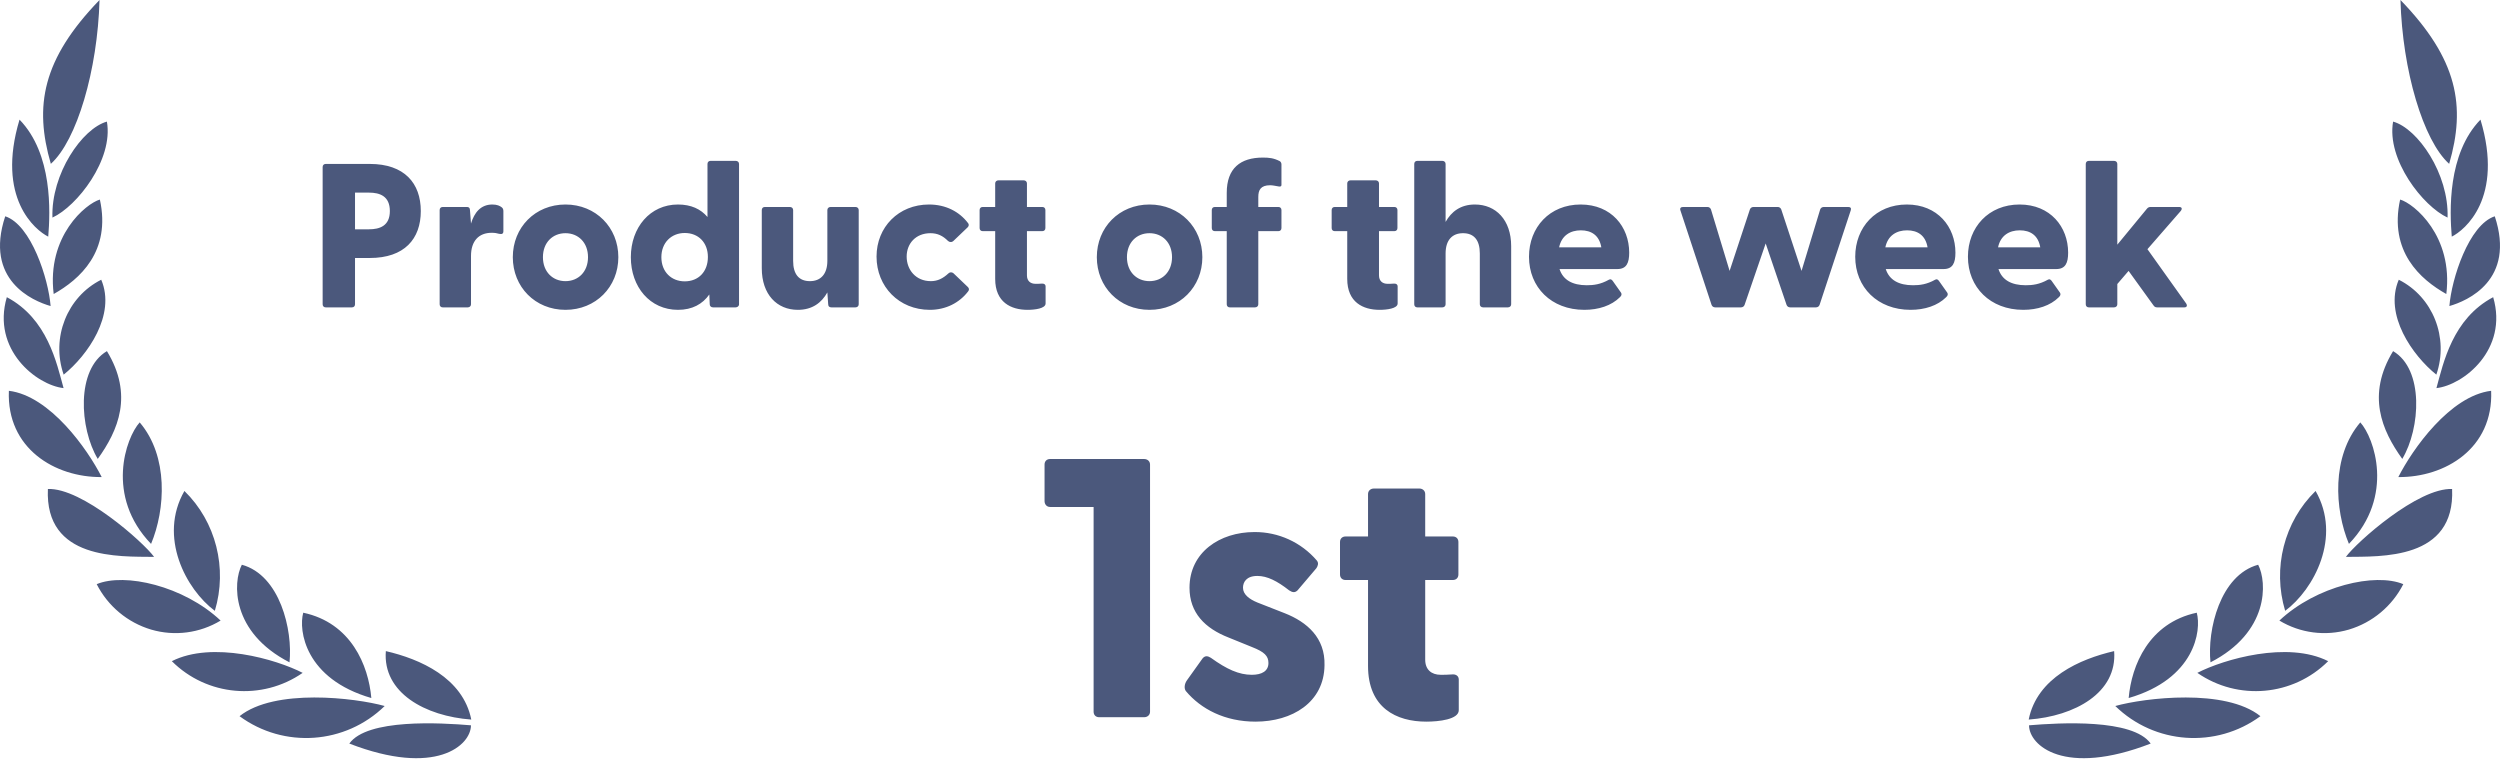
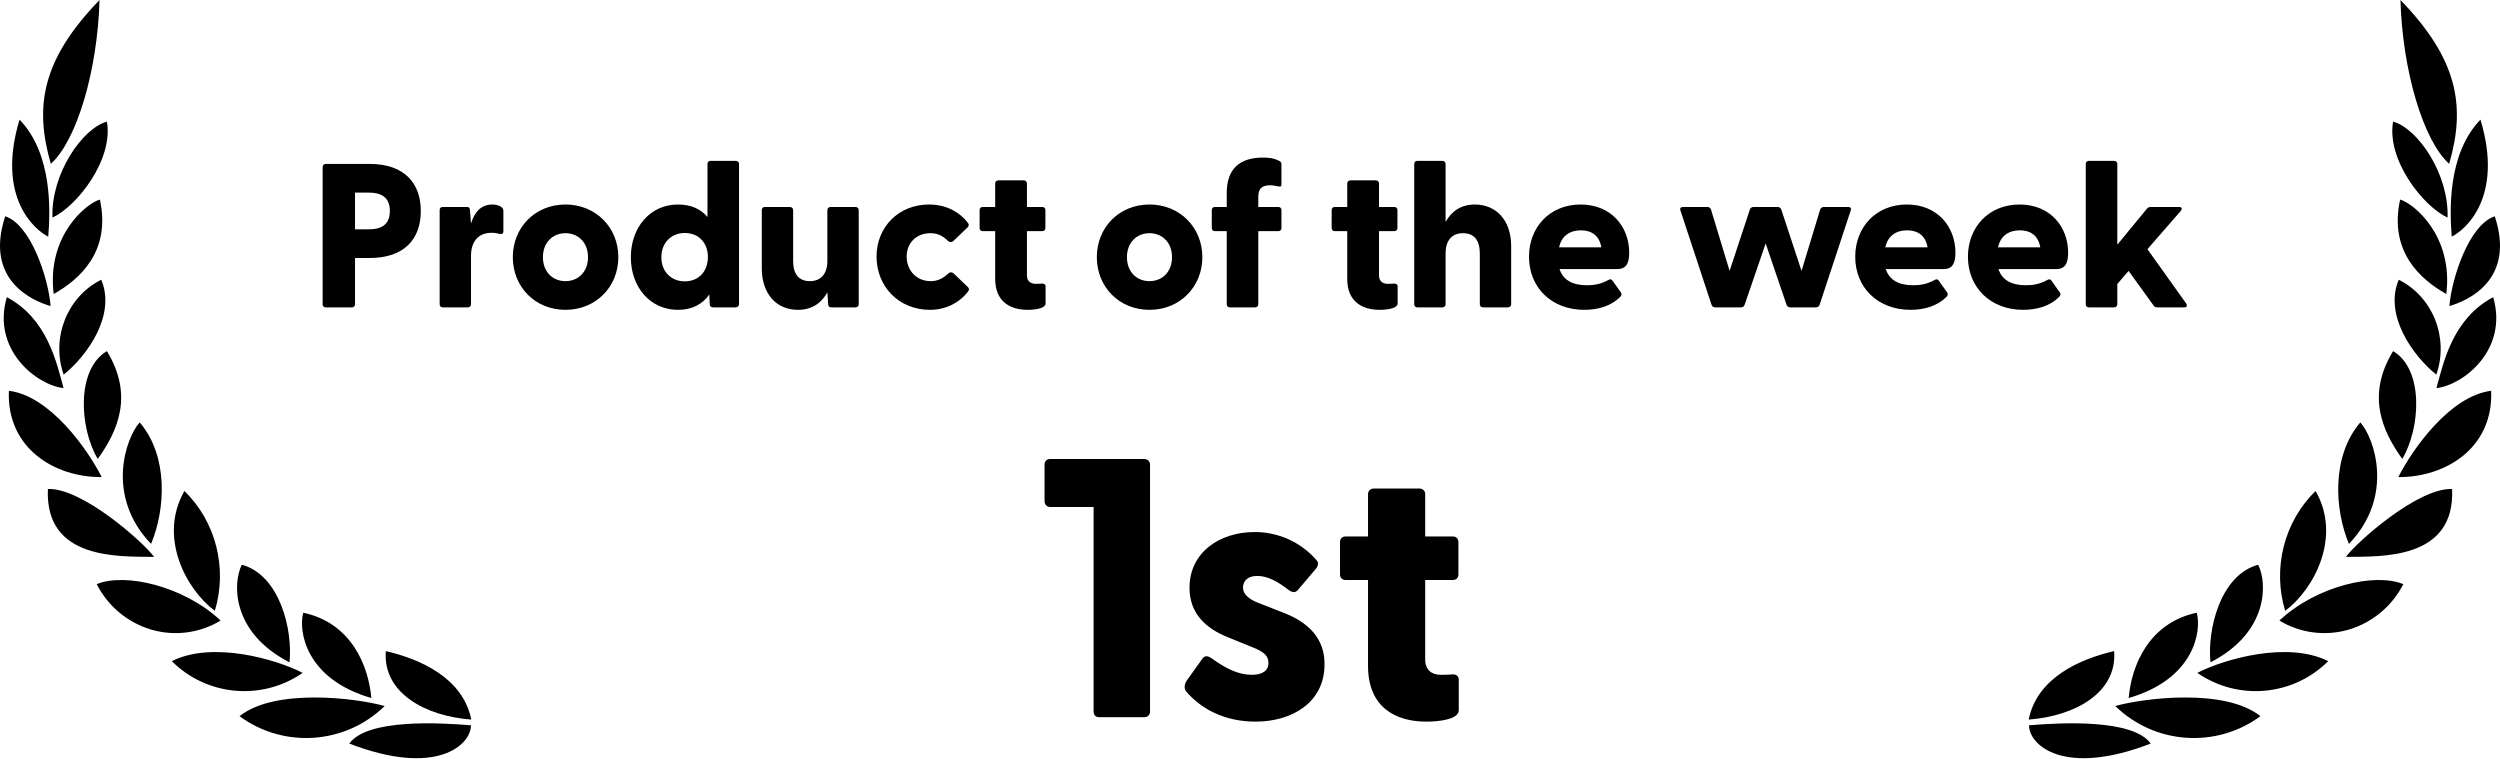
<svg xmlns="http://www.w3.org/2000/svg" viewBox="0 0 122 37">
-   <path d="M104.953 36.286c-4.22 1.634-5.936.086-5.936-.891 1.495-.126 5.067-.331 5.936.891Zm5.356-1.336a5.486 5.486 0 0 1-7.083-.497c1.44-.4 5.372-.874 7.083.497Zm-7.139-3.176c.16 2.033-1.922 3.176-4.17 3.341.41-2.045 2.509-2.958 4.17-3.341Zm4.032-1.874c.238.869-.089 3.228-3.323 4.164.139-1.593.986-3.667 3.323-4.164Zm6.413 2.365a5.005 5.005 0 0 1-6.385.571c1.296-.668 4.408-1.57 6.385-.571Zm-3.417-4.706c.443.856.537 3.295-2.326 4.763-.166-1.57.465-4.255 2.326-4.763Zm7.083.948a4.389 4.389 0 0 1-2.657 2.217 4.243 4.243 0 0 1-3.39-.44c1.805-1.697 4.685-2.348 6.047-1.777Zm-4.28-4.547c1.284 2.24-.073 4.798-1.485 5.849-.628-2.082-.052-4.351 1.484-5.849Zm6.662-.097c.155 3.479-3.478 3.29-5.184 3.313.537-.731 3.522-3.381 5.184-3.313Zm-4.48-3.25c.675.743 1.688 3.599-.555 5.929-.703-1.685-.858-4.272.554-5.929Zm6.385-1.542c.116 2.81-2.249 4.232-4.53 4.21.686-1.354 2.52-3.964 4.53-4.21Zm-4.785-1.936c1.512.89 1.34 3.764.448 5.26-1.002-1.393-1.75-3.124-.448-5.26Zm4.884-2.633c.748 2.559-1.45 4.29-2.769 4.438.338-1.222.781-3.387 2.77-4.438Zm-4.607-.851c1.667.835 2.457 2.832 1.833 4.632-1.163-.937-2.564-2.919-1.833-4.632Zm4.685-3.096c1.03 3.113-1.335 4.13-2.215 4.38.105-1.324.947-3.963 2.215-4.38Zm-4.619-.817c.676.195 2.603 1.777 2.254 4.61-1.268-.714-2.808-2.074-2.254-4.61Zm3.921-3.9c1.152 3.826-.77 5.397-1.401 5.71-.1-1.21-.222-4.037 1.401-5.71Zm-4.264.096c1.207.337 2.73 2.553 2.658 4.684-1.196-.548-2.985-2.827-2.658-4.684Zm.36-5.934c2.802 2.896 3.195 5.18 2.376 7.996-1.269-1.142-2.282-4.569-2.376-7.996ZM17.047 36.286c4.22 1.634 5.936.086 5.936-.891-1.495-.126-5.067-.331-5.936.891ZM11.69 34.95a5.486 5.486 0 0 0 7.083-.497c-1.44-.4-5.372-.874-7.083.497Zm7.139-3.176c-.16 2.033 1.922 3.176 4.17 3.341-.41-2.045-2.509-2.958-4.17-3.341ZM14.798 29.9c-.238.869.089 3.228 3.323 4.164-.139-1.593-.986-3.667-3.323-4.164Zm-6.413 2.365a5.005 5.005 0 0 0 6.385.571c-1.296-.668-4.408-1.57-6.385-.571Zm3.417-4.706c-.443.856-.537 3.295 2.326 4.763.166-1.57-.465-4.255-2.326-4.763Zm-7.083.948a4.389 4.389 0 0 0 2.657 2.217 4.243 4.243 0 0 0 3.39-.44c-1.805-1.697-4.685-2.348-6.047-1.777Zm4.28-4.547c-1.284 2.24.073 4.798 1.485 5.849.628-2.082.052-4.351-1.484-5.849Zm-6.662-.097c-.155 3.479 3.478 3.29 5.184 3.313-.537-.731-3.522-3.381-5.184-3.313Zm4.48-3.25c-.675.743-1.688 3.599.555 5.929.703-1.685.858-4.272-.554-5.929ZM.433 19.071c-.116 2.81 2.249 4.232 4.53 4.21-.686-1.354-2.52-3.964-4.53-4.21Zm4.785-1.936c-1.512.89-1.34 3.764-.448 5.26 1.002-1.393 1.75-3.124.448-5.26ZM.333 14.502c-.748 2.559 1.45 4.29 2.769 4.438-.338-1.222-.781-3.387-2.77-4.438Zm4.607-.851c-1.667.835-2.457 2.832-1.833 4.632 1.163-.937 2.564-2.919 1.833-4.632ZM.255 10.555c-1.03 3.113 1.335 4.13 2.215 4.38-.105-1.324-.947-3.963-2.215-4.38Zm4.619-.817c-.676.195-2.603 1.777-2.254 4.61 1.268-.714 2.808-2.074 2.254-4.61Zm-3.921-3.9c-1.152 3.826.77 5.397 1.401 5.71.1-1.21.222-4.037-1.401-5.71Zm4.264.096c-1.207.337-2.73 2.553-2.658 4.684 1.196-.548 2.985-2.827 2.658-4.684ZM4.857 0C2.055 2.896 1.662 5.18 2.481 7.996 3.75 6.854 4.763 3.427 4.857 0Zm50.977 35c.162 0 .288-.108.288-.27V22.67c0-.162-.126-.27-.288-.27h-4.59c-.162 0-.27.108-.27.27v1.782c0 .162.108.288.27.288h2.124v9.99c0 .162.108.27.27.27h2.196Zm5.436.216c1.782 0 3.348-.936 3.366-2.754.036-1.332-.846-2.106-1.944-2.538l-1.332-.522c-.396-.162-.702-.396-.702-.72 0-.27.162-.576.702-.576.486 0 .972.252 1.548.702.162.108.288.126.414 0l.918-1.08c.072-.108.126-.252.018-.378a3.973 3.973 0 0 0-3.042-1.386c-1.692 0-3.168.99-3.168 2.718 0 1.224.756 1.98 1.908 2.43l1.152.468c.594.234.792.432.792.774 0 .396-.324.576-.81.576-.63 0-1.224-.27-1.998-.828-.144-.09-.306-.144-.45.09l-.72 1.008c-.126.18-.144.396-.054.522.738.882 1.908 1.494 3.402 1.494Zm8.334 0c.612 0 1.584-.108 1.584-.558v-1.494c0-.18-.144-.27-.324-.252-.234.018-.396.018-.558.018-.45 0-.756-.252-.756-.738v-3.888h1.35c.162 0 .27-.108.27-.27V26.45c0-.162-.108-.27-.27-.27h-1.35v-2.07c0-.162-.126-.27-.288-.27h-2.214c-.162 0-.288.108-.288.27v2.07h-1.098c-.162 0-.27.108-.27.27v1.584c0 .162.108.27.27.27h1.098v4.194c0 2.052 1.386 2.718 2.844 2.718ZM17.175 15c.09 0 .15-.06.15-.15v-2.26h.72c1.69 0 2.49-.93 2.49-2.29 0-1.36-.8-2.3-2.49-2.3h-2.15c-.09 0-.15.06-.15.15v6.7c0 .09.06.15.15.15h1.28Zm.15-5.6h.68c.53 0 1.02.17 1.02.9 0 .72-.49.89-1.02.89h-.68V9.4Zm5.5 5.6c.09 0 .16-.06.16-.15v-2.36c0-.73.38-1.13 1.01-1.13.15 0 .26.02.36.05.14.03.21 0 .21-.13v-.97c0-.09-.02-.15-.09-.2-.08-.06-.21-.13-.45-.13-.57 0-.88.4-1.04.93l-.05-.65c0-.12-.06-.16-.15-.16h-1.18c-.09 0-.15.06-.15.15v4.6c0 .09.06.15.15.15h1.22Zm4.77.12c1.48 0 2.58-1.12 2.58-2.57 0-1.45-1.1-2.57-2.58-2.57s-2.57 1.12-2.57 2.57c0 1.45 1.09 2.57 2.57 2.57Zm0-1.4c-.62 0-1.1-.45-1.1-1.17s.48-1.17 1.1-1.17c.62 0 1.1.45 1.1 1.17s-.48 1.17-1.1 1.17Zm5.49 1.4c.7 0 1.2-.28 1.53-.75l.02.48c0 .09.07.15.16.15h1.1c.09 0 .17-.06.17-.15V8c0-.09-.07-.15-.16-.15h-1.23c-.09 0-.15.06-.15.15v2.59c-.33-.39-.8-.61-1.44-.61-1.36 0-2.3 1.12-2.3 2.57 0 1.46.94 2.57 2.3 2.57Zm.33-1.39c-.65 0-1.14-.46-1.14-1.18 0-.71.49-1.18 1.14-1.18.67 0 1.13.47 1.13 1.17 0 .72-.46 1.19-1.13 1.19Zm5.52 1.39c.71 0 1.16-.35 1.44-.85l.04.57c0 .12.07.16.16.16h1.17c.09 0 .16-.06.16-.15v-4.6c0-.09-.07-.15-.16-.15h-1.21c-.09 0-.16.06-.16.15v2.48c0 .65-.33.99-.85.99-.54 0-.82-.34-.82-.99v-2.48c0-.09-.07-.15-.16-.15h-1.22c-.09 0-.15.06-.15.15v2.84c0 1.28.74 2.03 1.76 2.03Zm6.44 0c.79 0 1.45-.35 1.87-.9.06-.07.05-.15-.01-.21l-.69-.66c-.08-.08-.19-.08-.26-.01-.27.25-.53.38-.86.38-.74 0-1.18-.56-1.18-1.2 0-.63.44-1.14 1.16-1.14.34 0 .6.12.86.38.08.07.19.07.27-.01l.69-.66c.06-.06.07-.15.01-.21-.42-.55-1.08-.9-1.9-.9-1.48 0-2.56 1.1-2.56 2.54 0 1.47 1.1 2.6 2.6 2.6Zm4.77 0c.34 0 .88-.06.88-.31v-.83c0-.1-.08-.15-.18-.14-.13.01-.22.01-.31.01-.25 0-.42-.14-.42-.41v-2.16h.75c.09 0 .15-.06.15-.15v-.88c0-.09-.06-.15-.15-.15h-.75V8.95c0-.09-.07-.15-.16-.15h-1.23c-.09 0-.16.06-.16.15v1.15h-.61c-.09 0-.15.06-.15.15v.88c0 .09.06.15.15.15h.61v2.33c0 1.14.77 1.51 1.58 1.51Zm5.95 0c1.48 0 2.58-1.12 2.58-2.57 0-1.45-1.1-2.57-2.58-2.57s-2.57 1.12-2.57 2.57c0 1.45 1.09 2.57 2.57 2.57Zm0-1.4c-.62 0-1.1-.45-1.1-1.17s.48-1.17 1.1-1.17c.62 0 1.1.45 1.1 1.17s-.48 1.17-1.1 1.17Zm5.15 1.28c.09 0 .16-.06.16-.15v-3.57h.98c.09 0 .15-.06.15-.15v-.88c0-.09-.06-.15-.15-.15h-.98v-.49c0-.33.11-.57.58-.57.11 0 .25.03.42.06.07.01.13 0 .13-.07V8.02c0-.06-.03-.13-.09-.16-.3-.15-.52-.17-.82-.17-1.09 0-1.76.52-1.76 1.72v.69h-.58c-.09 0-.15.06-.15.15v.88c0 .09.06.15.15.15h.58v3.57c0 .09.06.15.15.15h1.23Zm6.08.12c.34 0 .88-.06.88-.31v-.83c0-.1-.08-.15-.18-.14-.13.01-.22.01-.31.01-.25 0-.42-.14-.42-.41v-2.16h.75c.09 0 .15-.06.15-.15v-.88c0-.09-.06-.15-.15-.15h-.75V8.95c0-.09-.07-.15-.16-.15h-1.23c-.09 0-.16.06-.16.15v1.15h-.61c-.09 0-.15.06-.15.15v.88c0 .09.06.15.15.15h.61v2.33c0 1.14.77 1.51 1.58 1.51Zm4.65-5.14c-.7 0-1.15.35-1.43.85V8c0-.09-.07-.15-.16-.15h-1.22c-.09 0-.15.06-.15.15v6.85c0 .09.06.15.15.15h1.22c.09 0 .16-.06.16-.15v-2.48c0-.65.32-.99.85-.99.54 0 .82.34.82.99v2.48c0 .09.07.15.16.15h1.21c.09 0 .16-.06.16-.15v-2.84c0-1.28-.75-2.03-1.77-2.03Zm5.34 5.14c.69 0 1.32-.2 1.74-.62.09-.08.09-.16.05-.22l-.41-.58c-.06-.07-.1-.09-.18-.05-.41.23-.75.27-1.08.27-.7 0-1.16-.26-1.33-.79h2.82c.45 0 .58-.3.58-.8 0-1.26-.87-2.35-2.37-2.35-1.51 0-2.52 1.11-2.52 2.55 0 1.49 1.09 2.59 2.7 2.59Zm-1.23-3.05c.12-.58.55-.83 1.06-.83s.9.24 1 .83h-2.06Zm8.87 2.93c.08 0 .15-.04.18-.12l1.03-3 1.02 3c.03.08.1.12.18.12h1.25c.08 0 .15-.04.18-.12l1.52-4.61c.04-.11-.01-.17-.12-.17h-1.19c-.08 0-.15.04-.18.12l-.91 3-.99-3a.183.183 0 0 0-.18-.12h-1.17c-.08 0-.15.04-.18.12l-.99 3-.91-3a.183.183 0 0 0-.18-.12h-1.18c-.11 0-.17.06-.13.17l1.52 4.61c.03.08.1.12.18.12h1.25Zm8.28.12c.69 0 1.32-.2 1.74-.62.09-.08.09-.16.05-.22l-.41-.58c-.06-.07-.1-.09-.18-.05-.41.23-.75.27-1.08.27-.7 0-1.16-.26-1.33-.79h2.82c.45 0 .58-.3.58-.8 0-1.26-.87-2.35-2.37-2.35-1.51 0-2.52 1.11-2.52 2.55 0 1.49 1.09 2.59 2.7 2.59Zm-1.23-3.05c.12-.58.55-.83 1.06-.83s.9.24 1 .83h-2.06Zm6.73 3.05c.69 0 1.32-.2 1.74-.62.09-.08.09-.16.05-.22l-.41-.58c-.06-.07-.1-.09-.18-.05-.41.23-.75.27-1.08.27-.7 0-1.16-.26-1.33-.79h2.82c.45 0 .58-.3.58-.8 0-1.26-.87-2.35-2.37-2.35-1.51 0-2.52 1.11-2.52 2.55 0 1.49 1.09 2.59 2.7 2.59Zm-1.23-3.05c.12-.58.55-.83 1.06-.83s.9.24 1 .83h-2.06Zm5.66 2.93c.09 0 .16-.06.16-.15v-.99l.55-.64 1.22 1.69c.05.07.1.09.18.09h1.32c.12 0 .16-.08.09-.19l-1.89-2.65 1.63-1.87c.08-.11.05-.19-.09-.19h-1.38c-.07 0-.13.02-.18.08l-1.45 1.76V8c0-.09-.07-.15-.16-.15h-1.23c-.09 0-.15.06-.15.15v6.85c0 .09.06.15.15.15h1.23Z" fill="#4B587C" />
+   <path d="M104.953 36.286c-4.22 1.634-5.936.086-5.936-.891 1.495-.126 5.067-.331 5.936.891Zm5.356-1.336a5.486 5.486 0 0 1-7.083-.497c1.44-.4 5.372-.874 7.083.497Zm-7.139-3.176c.16 2.033-1.922 3.176-4.17 3.341.41-2.045 2.509-2.958 4.17-3.341Zm4.032-1.874c.238.869-.089 3.228-3.323 4.164.139-1.593.986-3.667 3.323-4.164Zm6.413 2.365a5.005 5.005 0 0 1-6.385.571c1.296-.668 4.408-1.57 6.385-.571Zm-3.417-4.706c.443.856.537 3.295-2.326 4.763-.166-1.57.465-4.255 2.326-4.763Zm7.083.948a4.389 4.389 0 0 1-2.657 2.217 4.243 4.243 0 0 1-3.39-.44c1.805-1.697 4.685-2.348 6.047-1.777Zm-4.28-4.547c1.284 2.24-.073 4.798-1.485 5.849-.628-2.082-.052-4.351 1.484-5.849Zm6.662-.097c.155 3.479-3.478 3.29-5.184 3.313.537-.731 3.522-3.381 5.184-3.313Zm-4.48-3.25c.675.743 1.688 3.599-.555 5.929-.703-1.685-.858-4.272.554-5.929Zm6.385-1.542c.116 2.81-2.249 4.232-4.53 4.21.686-1.354 2.52-3.964 4.53-4.21Zm-4.785-1.936c1.512.89 1.34 3.764.448 5.26-1.002-1.393-1.75-3.124-.448-5.26Zm4.884-2.633c.748 2.559-1.45 4.29-2.769 4.438.338-1.222.781-3.387 2.77-4.438Zm-4.607-.851c1.667.835 2.457 2.832 1.833 4.632-1.163-.937-2.564-2.919-1.833-4.632Zm4.685-3.096c1.03 3.113-1.335 4.13-2.215 4.38.105-1.324.947-3.963 2.215-4.38Zm-4.619-.817c.676.195 2.603 1.777 2.254 4.61-1.268-.714-2.808-2.074-2.254-4.61Zm3.921-3.9c1.152 3.826-.77 5.397-1.401 5.71-.1-1.21-.222-4.037 1.401-5.71Zm-4.264.096c1.207.337 2.73 2.553 2.658 4.684-1.196-.548-2.985-2.827-2.658-4.684Zm.36-5.934c2.802 2.896 3.195 5.18 2.376 7.996-1.269-1.142-2.282-4.569-2.376-7.996ZM17.047 36.286c4.22 1.634 5.936.086 5.936-.891-1.495-.126-5.067-.331-5.936.891ZM11.69 34.95a5.486 5.486 0 0 0 7.083-.497c-1.44-.4-5.372-.874-7.083.497Zm7.139-3.176c-.16 2.033 1.922 3.176 4.17 3.341-.41-2.045-2.509-2.958-4.17-3.341ZM14.798 29.9c-.238.869.089 3.228 3.323 4.164-.139-1.593-.986-3.667-3.323-4.164Zm-6.413 2.365a5.005 5.005 0 0 0 6.385.571c-1.296-.668-4.408-1.57-6.385-.571Zm3.417-4.706c-.443.856-.537 3.295 2.326 4.763.166-1.57-.465-4.255-2.326-4.763Zm-7.083.948a4.389 4.389 0 0 0 2.657 2.217 4.243 4.243 0 0 0 3.39-.44c-1.805-1.697-4.685-2.348-6.047-1.777Zm4.28-4.547c-1.284 2.24.073 4.798 1.485 5.849.628-2.082.052-4.351-1.484-5.849Zm-6.662-.097c-.155 3.479 3.478 3.29 5.184 3.313-.537-.731-3.522-3.381-5.184-3.313Zm4.48-3.25c-.675.743-1.688 3.599.555 5.929.703-1.685.858-4.272-.554-5.929ZM.433 19.071c-.116 2.81 2.249 4.232 4.53 4.21-.686-1.354-2.52-3.964-4.53-4.21Zm4.785-1.936c-1.512.89-1.34 3.764-.448 5.26 1.002-1.393 1.75-3.124.448-5.26ZM.333 14.502c-.748 2.559 1.45 4.29 2.769 4.438-.338-1.222-.781-3.387-2.77-4.438Zm4.607-.851c-1.667.835-2.457 2.832-1.833 4.632 1.163-.937 2.564-2.919 1.833-4.632ZM.255 10.555c-1.03 3.113 1.335 4.13 2.215 4.38-.105-1.324-.947-3.963-2.215-4.38Zm4.619-.817c-.676.195-2.603 1.777-2.254 4.61 1.268-.714 2.808-2.074 2.254-4.61Zm-3.921-3.9c-1.152 3.826.77 5.397 1.401 5.71.1-1.21.222-4.037-1.401-5.71Zm4.264.096c-1.207.337-2.73 2.553-2.658 4.684 1.196-.548 2.985-2.827 2.658-4.684ZM4.857 0C2.055 2.896 1.662 5.18 2.481 7.996 3.75 6.854 4.763 3.427 4.857 0Zm50.977 35c.162 0 .288-.108.288-.27V22.67c0-.162-.126-.27-.288-.27h-4.59c-.162 0-.27.108-.27.27v1.782c0 .162.108.288.27.288h2.124v9.99c0 .162.108.27.27.27h2.196Zm5.436.216c1.782 0 3.348-.936 3.366-2.754.036-1.332-.846-2.106-1.944-2.538l-1.332-.522c-.396-.162-.702-.396-.702-.72 0-.27.162-.576.702-.576.486 0 .972.252 1.548.702.162.108.288.126.414 0l.918-1.08c.072-.108.126-.252.018-.378a3.973 3.973 0 0 0-3.042-1.386c-1.692 0-3.168.99-3.168 2.718 0 1.224.756 1.98 1.908 2.43l1.152.468c.594.234.792.432.792.774 0 .396-.324.576-.81.576-.63 0-1.224-.27-1.998-.828-.144-.09-.306-.144-.45.09l-.72 1.008c-.126.18-.144.396-.054.522.738.882 1.908 1.494 3.402 1.494Zm8.334 0c.612 0 1.584-.108 1.584-.558v-1.494c0-.18-.144-.27-.324-.252-.234.018-.396.018-.558.018-.45 0-.756-.252-.756-.738v-3.888h1.35c.162 0 .27-.108.27-.27V26.45c0-.162-.108-.27-.27-.27h-1.35v-2.07c0-.162-.126-.27-.288-.27h-2.214c-.162 0-.288.108-.288.27v2.07h-1.098c-.162 0-.27.108-.27.27v1.584c0 .162.108.27.27.27h1.098v4.194c0 2.052 1.386 2.718 2.844 2.718ZM17.175 15c.09 0 .15-.06.15-.15v-2.26h.72c1.69 0 2.49-.93 2.49-2.29 0-1.36-.8-2.3-2.49-2.3h-2.15c-.09 0-.15.06-.15.15v6.7c0 .09.06.15.15.15h1.28Zm.15-5.6h.68c.53 0 1.02.17 1.02.9 0 .72-.49.89-1.02.89h-.68V9.4Zm5.5 5.6c.09 0 .16-.06.16-.15v-2.36c0-.73.38-1.13 1.01-1.13.15 0 .26.02.36.05.14.03.21 0 .21-.13v-.97c0-.09-.02-.15-.09-.2-.08-.06-.21-.13-.45-.13-.57 0-.88.4-1.04.93l-.05-.65c0-.12-.06-.16-.15-.16h-1.18c-.09 0-.15.06-.15.15v4.6c0 .09.06.15.15.15h1.22Zm4.77.12c1.48 0 2.58-1.12 2.58-2.57 0-1.45-1.1-2.57-2.58-2.57s-2.57 1.12-2.57 2.57c0 1.45 1.09 2.57 2.57 2.57Zm0-1.4c-.62 0-1.1-.45-1.1-1.17s.48-1.17 1.1-1.17c.62 0 1.1.45 1.1 1.17s-.48 1.17-1.1 1.17Zm5.49 1.4c.7 0 1.2-.28 1.53-.75l.02.48c0 .09.07.15.16.15h1.1c.09 0 .17-.06.17-.15V8c0-.09-.07-.15-.16-.15h-1.23c-.09 0-.15.06-.15.15v2.59c-.33-.39-.8-.61-1.44-.61-1.36 0-2.3 1.12-2.3 2.57 0 1.46.94 2.57 2.3 2.57Zm.33-1.39c-.65 0-1.14-.46-1.14-1.18 0-.71.49-1.18 1.14-1.18.67 0 1.13.47 1.13 1.17 0 .72-.46 1.19-1.13 1.19Zm5.52 1.39c.71 0 1.16-.35 1.44-.85l.04.57c0 .12.07.16.16.16h1.17c.09 0 .16-.06.16-.15v-4.6c0-.09-.07-.15-.16-.15h-1.21c-.09 0-.16.06-.16.15v2.48c0 .65-.33.99-.85.99-.54 0-.82-.34-.82-.99v-2.48c0-.09-.07-.15-.16-.15h-1.22c-.09 0-.15.06-.15.15v2.84c0 1.28.74 2.03 1.76 2.03Zm6.44 0c.79 0 1.45-.35 1.87-.9.06-.07.05-.15-.01-.21l-.69-.66c-.08-.08-.19-.08-.26-.01-.27.25-.53.38-.86.38-.74 0-1.18-.56-1.18-1.2 0-.63.44-1.14 1.16-1.14.34 0 .6.12.86.38.08.07.19.07.27-.01l.69-.66c.06-.06.07-.15.01-.21-.42-.55-1.08-.9-1.9-.9-1.48 0-2.56 1.1-2.56 2.54 0 1.47 1.1 2.6 2.6 2.6Zm4.77 0c.34 0 .88-.06.88-.31v-.83c0-.1-.08-.15-.18-.14-.13.01-.22.01-.31.01-.25 0-.42-.14-.42-.41v-2.16h.75c.09 0 .15-.06.15-.15v-.88c0-.09-.06-.15-.15-.15h-.75V8.95c0-.09-.07-.15-.16-.15h-1.23c-.09 0-.16.06-.16.15v1.15h-.61c-.09 0-.15.06-.15.15v.88c0 .09.06.15.15.15h.61v2.33c0 1.14.77 1.51 1.58 1.51Zm5.95 0c1.48 0 2.58-1.12 2.58-2.57 0-1.45-1.1-2.57-2.58-2.57s-2.57 1.12-2.57 2.57c0 1.45 1.09 2.57 2.57 2.57Zm0-1.4c-.62 0-1.1-.45-1.1-1.17s.48-1.17 1.1-1.17c.62 0 1.1.45 1.1 1.17s-.48 1.17-1.1 1.17Zm5.15 1.28c.09 0 .16-.06.16-.15v-3.57h.98c.09 0 .15-.06.15-.15v-.88c0-.09-.06-.15-.15-.15h-.98v-.49c0-.33.11-.57.58-.57.11 0 .25.03.42.06.07.01.13 0 .13-.07V8.02c0-.06-.03-.13-.09-.16-.3-.15-.52-.17-.82-.17-1.09 0-1.76.52-1.76 1.72v.69h-.58c-.09 0-.15.06-.15.15v.88c0 .09.06.15.15.15h.58v3.57c0 .09.06.15.15.15h1.23Zm6.08.12c.34 0 .88-.06.88-.31v-.83c0-.1-.08-.15-.18-.14-.13.01-.22.01-.31.01-.25 0-.42-.14-.42-.41v-2.16h.75c.09 0 .15-.06.15-.15v-.88c0-.09-.06-.15-.15-.15h-.75V8.95c0-.09-.07-.15-.16-.15h-1.23c-.09 0-.16.06-.16.15v1.15h-.61c-.09 0-.15.06-.15.15v.88c0 .09.06.15.15.15h.61v2.33c0 1.14.77 1.51 1.58 1.51Zm4.65-5.14c-.7 0-1.15.35-1.43.85V8c0-.09-.07-.15-.16-.15h-1.22c-.09 0-.15.06-.15.15v6.85c0 .09.06.15.15.15h1.22c.09 0 .16-.06.16-.15v-2.48c0-.65.32-.99.85-.99.54 0 .82.34.82.99v2.48c0 .09.07.15.16.15h1.21c.09 0 .16-.06.16-.15v-2.84c0-1.28-.75-2.03-1.77-2.03Zm5.34 5.14c.69 0 1.32-.2 1.74-.62.09-.08.09-.16.05-.22l-.41-.58c-.06-.07-.1-.09-.18-.05-.41.23-.75.27-1.08.27-.7 0-1.16-.26-1.33-.79h2.82c.45 0 .58-.3.58-.8 0-1.26-.87-2.35-2.37-2.35-1.51 0-2.52 1.11-2.52 2.55 0 1.49 1.09 2.59 2.7 2.59Zm-1.23-3.05c.12-.58.55-.83 1.06-.83s.9.24 1 .83h-2.06Zm8.87 2.93c.08 0 .15-.04.18-.12l1.03-3 1.02 3c.03.08.1.12.18.12h1.25c.08 0 .15-.04.18-.12l1.52-4.61c.04-.11-.01-.17-.12-.17h-1.19c-.08 0-.15.04-.18.12l-.91 3-.99-3a.183.183 0 0 0-.18-.12h-1.17c-.08 0-.15.04-.18.12l-.99 3-.91-3a.183.183 0 0 0-.18-.12h-1.18c-.11 0-.17.06-.13.17l1.52 4.61c.03.08.1.12.18.12h1.25Zm8.28.12c.69 0 1.32-.2 1.74-.62.09-.08.09-.16.05-.22l-.41-.58c-.06-.07-.1-.09-.18-.05-.41.23-.75.27-1.08.27-.7 0-1.16-.26-1.33-.79h2.82c.45 0 .58-.3.58-.8 0-1.26-.87-2.35-2.37-2.35-1.51 0-2.52 1.11-2.52 2.55 0 1.49 1.09 2.59 2.7 2.59Zm-1.23-3.05c.12-.58.55-.83 1.06-.83s.9.24 1 .83h-2.06Zm6.73 3.05c.69 0 1.32-.2 1.74-.62.09-.08.09-.16.05-.22l-.41-.58c-.06-.07-.1-.09-.18-.05-.41.23-.75.27-1.08.27-.7 0-1.16-.26-1.33-.79h2.82c.45 0 .58-.3.58-.8 0-1.26-.87-2.35-2.37-2.35-1.51 0-2.52 1.11-2.52 2.55 0 1.49 1.09 2.59 2.7 2.59Zm-1.23-3.05c.12-.58.55-.83 1.06-.83s.9.24 1 .83h-2.06Zm5.66 2.93c.09 0 .16-.06.16-.15v-.99l.55-.64 1.22 1.69c.05.07.1.09.18.09h1.32c.12 0 .16-.08.09-.19l-1.89-2.65 1.63-1.87c.08-.11.05-.19-.09-.19h-1.38c-.07 0-.13.02-.18.08l-1.45 1.76V8c0-.09-.07-.15-.16-.15h-1.23c-.09 0-.15.06-.15.15v6.85c0 .09.06.15.15.15h1.23Z" fill="currentColor" />
</svg>
